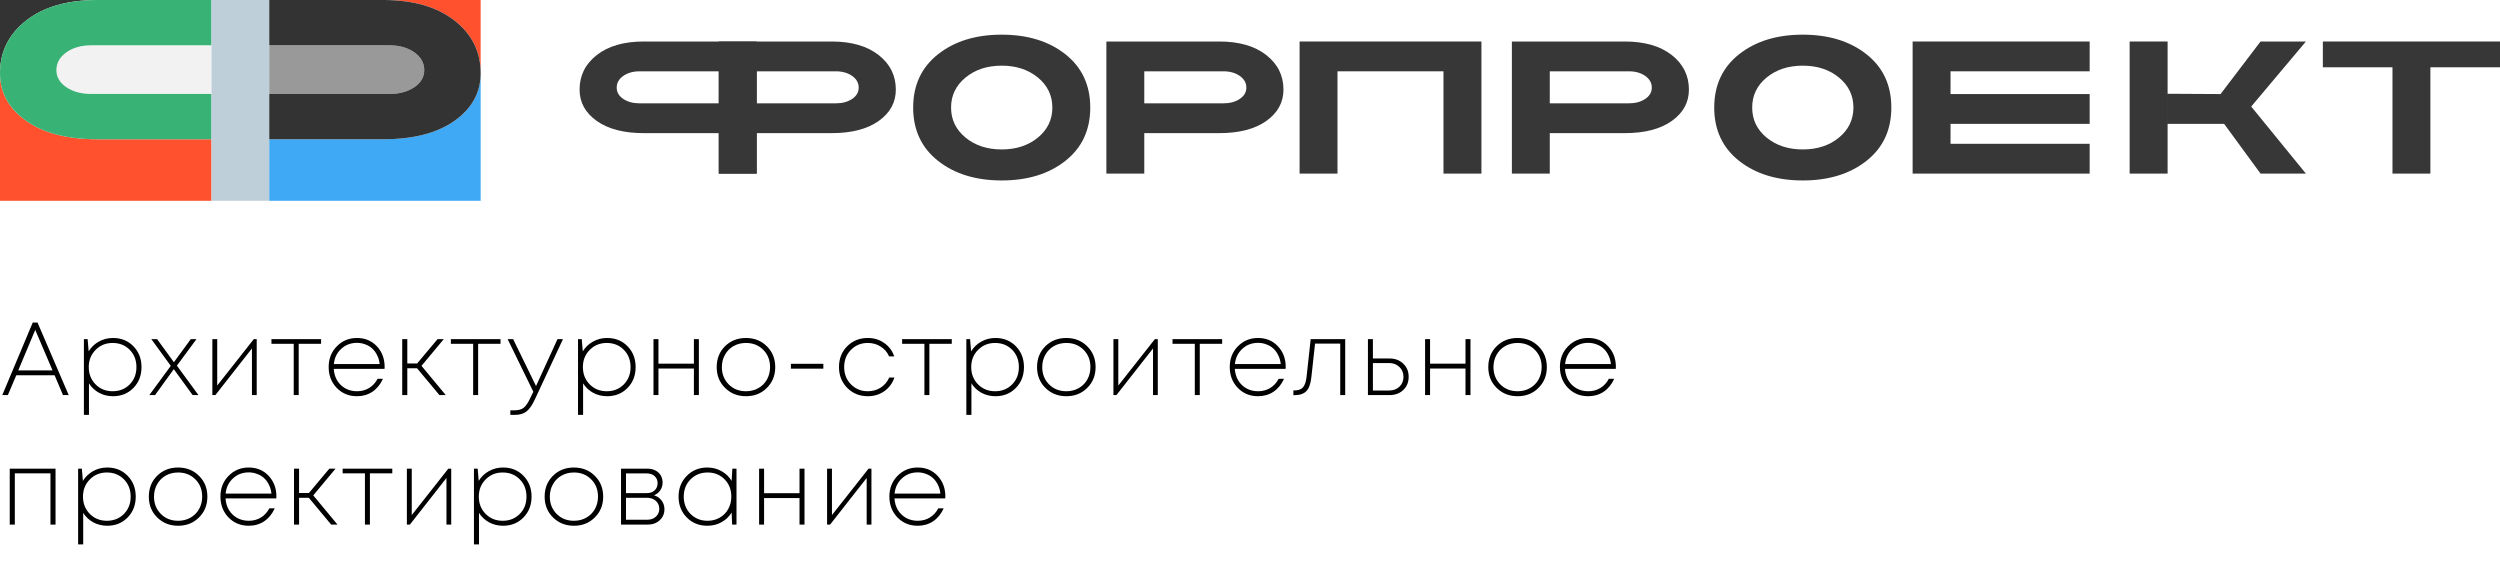
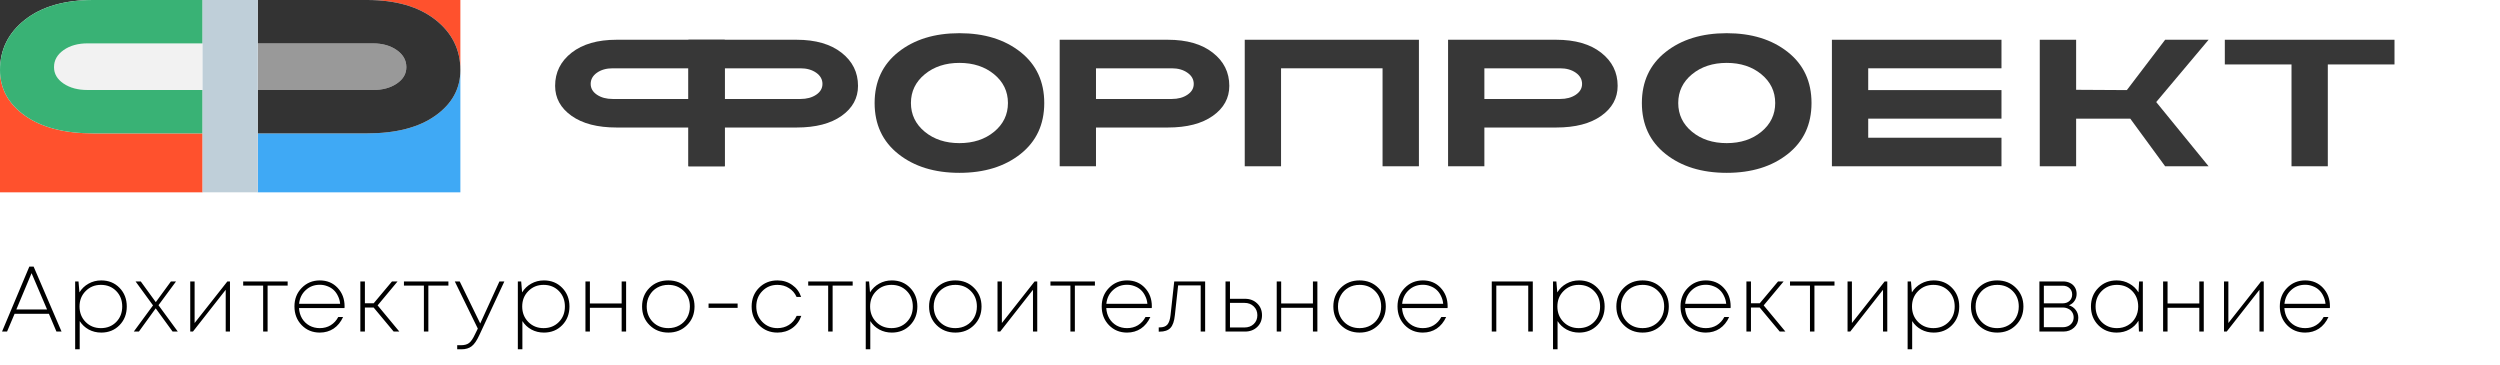
- <svg xmlns="http://www.w3.org/2000/svg" width="386" height="87" viewBox="0 0 386 87" fill="none">
-   <path d="M15.052 21.501C10.382 21.501 6.706 20.549 4.024 18.643C1.342 16.737 0 14.288 0 11.295V31H32.658V21.501H15.052Z" fill="#FF512D" />
-   <path d="M10.247 8.081C9.223 8.806 8.709 9.719 8.709 10.822C8.709 11.893 9.223 12.776 10.247 13.467C11.273 14.161 12.56 14.507 14.105 14.507H32.658V6.994H14.105C12.56 6.994 11.273 7.356 10.247 8.081Z" fill="#F2F2F2" />
-   <path d="M60.11 14.507C61.656 14.507 62.942 14.161 63.968 13.467C64.992 12.776 65.505 11.893 65.505 10.822C65.505 9.719 64.992 8.806 63.968 8.081C62.942 7.356 61.656 6.994 60.11 6.994H41.557V14.507H60.11Z" fill="#999999" />
-   <path d="M70.191 18.643C67.509 20.549 63.833 21.501 59.163 21.501H41.557V31H74.215V11.295C74.215 14.288 72.873 16.737 70.191 18.643Z" fill="#3FA9F5" />
-   <path d="M4.047 3.166C6.745 1.056 10.413 0 15.052 0H0V11.295C0 7.986 1.349 5.277 4.047 3.166Z" fill="#333333" />
-   <path d="M59.163 0C63.802 0 67.469 1.056 70.168 3.166C72.865 5.277 74.214 7.986 74.214 11.295V0H59.163Z" fill="#FF512D" />
-   <path d="M70.168 3.166C67.47 1.056 63.802 0 59.163 0H41.557V6.994H60.11C61.655 6.994 62.941 7.356 63.968 8.081C64.992 8.806 65.505 9.719 65.505 10.822C65.505 11.893 64.992 12.776 63.968 13.468C62.941 14.161 61.655 14.508 60.11 14.508H41.557V21.502H59.163C63.833 21.502 67.509 20.549 70.191 18.643C72.873 16.737 74.215 14.288 74.215 11.295C74.215 7.986 72.865 5.277 70.168 3.166Z" fill="#333333" />
-   <path d="M4.024 18.643C6.706 20.549 10.382 21.501 15.052 21.501H32.658V14.508H14.105C12.559 14.508 11.273 14.161 10.247 13.468C9.223 12.776 8.709 11.893 8.709 10.822C8.709 9.72 9.223 8.806 10.247 8.081C11.273 7.357 12.559 6.994 14.105 6.994H32.658V0H15.052C10.413 0 6.745 1.056 4.047 3.166C1.35 5.277 0 7.986 0 11.295C0 14.288 1.342 16.737 4.024 18.643Z" fill="#39B275" />
-   <path d="M41.556 14.508V6.994V0H32.658V6.994V14.508V21.502V31H41.556V21.502V14.508Z" fill="#BFCFD9" />
-   <path d="M160.255 21.24C161.736 20.017 162.484 18.471 162.484 16.607C162.484 14.741 161.736 13.197 160.255 11.974C158.766 10.751 156.907 10.139 154.661 10.139C152.421 10.139 150.563 10.751 149.075 11.974C147.594 13.197 146.845 14.741 146.845 16.607C146.845 18.471 147.594 20.017 149.075 21.24C150.563 22.463 152.421 23.073 154.661 23.073C156.907 23.073 158.766 22.463 160.255 21.24ZM164.505 8.383C167.055 10.403 168.336 13.146 168.336 16.607C168.336 20.069 167.055 22.809 164.505 24.829C161.95 26.851 158.671 27.862 154.661 27.862C150.657 27.862 147.378 26.851 144.823 24.829C142.275 22.809 140.992 20.069 140.992 16.607C140.992 13.146 142.275 10.403 144.823 8.383C147.378 6.363 150.657 5.352 154.661 5.352C158.671 5.352 161.95 6.363 164.505 8.383Z" fill="#373737" />
-   <path d="M176.677 11.01V15.955H188.892C189.906 15.955 190.75 15.726 191.421 15.27C192.102 14.815 192.436 14.233 192.436 13.529C192.436 12.802 192.102 12.202 191.421 11.726C190.75 11.249 189.906 11.01 188.892 11.01H176.677ZM188.262 6.408C191.318 6.408 193.728 7.104 195.501 8.492C197.283 9.881 198.168 11.662 198.168 13.84C198.168 15.81 197.283 17.42 195.519 18.674C193.753 19.928 191.334 20.555 188.262 20.555H176.677V26.804H170.824V6.408H188.262Z" fill="#373737" />
-   <path d="M222.873 11.01H206.509V26.804H200.657V6.408H228.734V26.804H222.873V11.01Z" fill="#373737" />
-   <path d="M239.286 11.01V15.955H251.49C252.506 15.955 253.35 15.726 254.029 15.27C254.7 14.815 255.036 14.233 255.036 13.529C255.036 12.802 254.7 12.202 254.029 11.726C253.35 11.249 252.506 11.01 251.49 11.01H239.286ZM250.869 6.408C253.918 6.408 256.337 7.104 258.11 8.492C259.883 9.881 260.768 11.662 260.768 13.84C260.768 15.81 259.89 17.42 258.126 18.674C256.363 19.928 253.943 20.555 250.869 20.555H239.286V26.804H233.434V6.408H250.869Z" fill="#373737" />
-   <path d="M116.832 11.01V15.955H129.037C130.053 15.955 130.895 15.726 131.576 15.27C132.248 14.815 132.583 14.233 132.583 13.529C132.583 12.802 132.248 12.202 131.576 11.726C130.895 11.249 130.053 11.01 129.037 11.01H116.832ZM128.417 6.408C131.463 6.408 133.874 7.104 135.656 8.492C137.429 9.881 138.316 11.662 138.316 13.84C138.316 15.81 137.438 17.42 135.674 18.674C133.91 19.928 131.491 20.555 128.417 20.555H116.832V26.804H110.979V6.408H128.417Z" fill="#373737" />
-   <path d="M98.766 11.01C97.75 11.01 96.906 11.249 96.227 11.726C95.556 12.202 95.22 12.802 95.22 13.529C95.22 14.233 95.556 14.815 96.227 15.27C96.906 15.726 97.75 15.955 98.766 15.955H110.979V11.01H98.766ZM116.832 6.408V26.804H110.979V20.555H99.394C96.322 20.555 93.903 19.928 92.139 18.674C90.373 17.42 89.487 15.81 89.487 13.84C89.487 11.662 90.373 9.881 92.148 8.492C93.928 7.104 96.338 6.408 99.394 6.408H116.832Z" fill="#373737" />
-   <path d="M283.939 21.24C285.42 20.017 286.169 18.471 286.169 16.607C286.169 14.741 285.42 13.197 283.939 11.974C282.458 10.751 280.591 10.139 278.353 10.139C276.107 10.139 274.248 10.751 272.758 11.974C271.278 13.197 270.537 14.741 270.537 16.607C270.537 18.471 271.278 20.017 272.758 21.24C274.248 22.463 276.107 23.073 278.353 23.073C280.591 23.073 282.458 22.463 283.939 21.24ZM288.191 8.383C290.748 10.403 292.022 13.146 292.022 16.607C292.022 20.069 290.748 22.809 288.191 24.829C285.636 26.851 282.355 27.862 278.353 27.862C274.341 27.862 271.062 26.851 268.507 24.829C265.959 22.809 264.676 20.069 264.676 16.607C264.676 13.146 265.959 10.403 268.507 8.383C271.062 6.363 274.341 5.352 278.353 5.352C282.355 5.352 285.636 6.363 288.191 8.383Z" fill="#373737" />
-   <path d="M322.645 14.523V19.125H301.162V22.202H322.645V26.804H295.31V6.408H322.645V11.01H301.162V14.523H322.645Z" fill="#373737" />
-   <path d="M328.816 6.408H334.678V26.804H328.816V6.408Z" fill="#373737" />
-   <path d="M386 6.408V10.389H375.251V26.804H369.399V10.389H358.648V6.408H386Z" fill="#373737" />
-   <path d="M356.032 6.408H349.027L342.855 14.523L334.591 14.476V19.125H343.405L349.027 26.804H356.032L347.588 16.451L356.032 6.408Z" fill="#373737" />
-   <path d="M9.728 61L8.432 57.944H2.512L1.216 61H0.352L5.056 49.8H5.792L10.608 61H9.728ZM5.44 50.936L2.816 57.192H8.112L5.44 50.936ZM17.449 52.184C18.718 52.184 19.769 52.611 20.601 53.464C21.433 54.317 21.849 55.389 21.849 56.68C21.849 57.971 21.433 59.043 20.601 59.896C19.769 60.749 18.718 61.176 17.449 61.176C16.659 61.176 15.939 61 15.289 60.648C14.649 60.296 14.131 59.811 13.737 59.192V64.056H12.953V52.36H13.529L13.689 54.248C14.083 53.608 14.606 53.107 15.257 52.744C15.918 52.371 16.649 52.184 17.449 52.184ZM17.385 60.408C18.451 60.408 19.331 60.056 20.025 59.352C20.718 58.648 21.065 57.757 21.065 56.68C21.065 55.603 20.718 54.712 20.025 54.008C19.331 53.304 18.451 52.952 17.385 52.952C16.339 52.952 15.465 53.309 14.761 54.024C14.057 54.728 13.705 55.613 13.705 56.68C13.705 57.747 14.057 58.637 14.761 59.352C15.465 60.056 16.339 60.408 17.385 60.408ZM30.642 61H29.746L26.834 57L23.938 61H23.058L26.37 56.488L23.362 52.36H24.258L26.85 55.928L29.458 52.36H30.338L27.314 56.456L30.642 61ZM39.188 52.36H39.636V61H38.9V53.8L33.252 61H32.788V52.36H33.54V59.528L39.188 52.36ZM49.575 52.36V53.08H46.119V61H45.351V53.08H41.911V52.36H49.575ZM59.386 56.648C59.386 56.723 59.381 56.824 59.37 56.952H51.53C51.573 57.624 51.749 58.221 52.058 58.744C52.378 59.267 52.805 59.677 53.338 59.976C53.871 60.264 54.464 60.408 55.114 60.408C55.818 60.408 56.442 60.243 56.986 59.912C57.541 59.571 57.978 59.096 58.298 58.488H59.13C58.736 59.352 58.191 60.019 57.498 60.488C56.805 60.947 56.01 61.176 55.114 61.176C53.866 61.176 52.826 60.749 51.994 59.896C51.162 59.032 50.746 57.955 50.746 56.664C50.746 55.395 51.162 54.333 51.994 53.48C52.837 52.616 53.877 52.184 55.114 52.184C56.362 52.184 57.386 52.611 58.186 53.464C58.986 54.317 59.386 55.379 59.386 56.648ZM55.114 52.936C54.154 52.936 53.343 53.245 52.682 53.864C52.021 54.472 51.642 55.256 51.546 56.216H58.618C58.575 55.736 58.453 55.293 58.25 54.888C58.058 54.472 57.807 54.12 57.498 53.832C57.189 53.544 56.826 53.325 56.41 53.176C56.005 53.016 55.573 52.936 55.114 52.936ZM67.847 61L64.391 56.856H62.887V61H62.103V52.36H62.887V56.12H64.407L67.559 52.36H68.519L65.079 56.488L68.823 61H67.847ZM77.28 52.36V53.08H73.824V61H73.056V53.08H69.616V52.36H77.28ZM86.076 52.36H86.924L82.603 61.624C82.177 62.552 81.74 63.187 81.291 63.528C80.844 63.88 80.251 64.056 79.516 64.056H78.796V63.352H79.451C80.049 63.352 80.513 63.224 80.844 62.968C81.185 62.712 81.531 62.2 81.883 61.432L82.347 60.488L78.379 52.36H79.228L82.763 59.608L86.076 52.36ZM93.742 52.184C95.011 52.184 96.062 52.611 96.894 53.464C97.726 54.317 98.142 55.389 98.142 56.68C98.142 57.971 97.726 59.043 96.894 59.896C96.062 60.749 95.011 61.176 93.742 61.176C92.953 61.176 92.233 61 91.582 60.648C90.942 60.296 90.424 59.811 90.03 59.192V64.056H89.246V52.36H89.822L89.982 54.248C90.376 53.608 90.899 53.107 91.55 52.744C92.211 52.371 92.942 52.184 93.742 52.184ZM93.678 60.408C94.745 60.408 95.624 60.056 96.318 59.352C97.011 58.648 97.358 57.757 97.358 56.68C97.358 55.603 97.011 54.712 96.318 54.008C95.624 53.304 94.745 52.952 93.678 52.952C92.632 52.952 91.758 53.309 91.054 54.024C90.35 54.728 89.998 55.613 89.998 56.68C89.998 57.747 90.35 58.637 91.054 59.352C91.758 60.056 92.632 60.408 93.678 60.408ZM107.138 52.36H107.906V61H107.138V56.904H101.666V61H100.898V52.36H101.666V56.152H107.138V52.36ZM115.185 61.176C113.895 61.176 112.817 60.749 111.953 59.896C111.089 59.043 110.657 57.971 110.657 56.68C110.657 55.389 111.084 54.317 111.937 53.464C112.801 52.611 113.879 52.184 115.169 52.184C116.471 52.184 117.548 52.611 118.401 53.464C119.265 54.317 119.697 55.389 119.697 56.68C119.697 57.971 119.265 59.043 118.401 59.896C117.548 60.749 116.476 61.176 115.185 61.176ZM115.185 60.408C115.889 60.408 116.524 60.248 117.089 59.928C117.655 59.608 118.097 59.165 118.417 58.6C118.737 58.024 118.897 57.384 118.897 56.68C118.897 55.603 118.545 54.712 117.841 54.008C117.137 53.304 116.252 52.952 115.185 52.952C114.471 52.952 113.831 53.112 113.265 53.432C112.7 53.752 112.257 54.2 111.937 54.776C111.617 55.341 111.457 55.976 111.457 56.68C111.457 57.747 111.809 58.637 112.513 59.352C113.217 60.056 114.108 60.408 115.185 60.408ZM122.116 56.92V56.168H127.124V56.92H122.116ZM133.987 61.176C132.729 61.176 131.673 60.749 130.819 59.896C129.966 59.032 129.539 57.96 129.539 56.68C129.539 55.389 129.961 54.317 130.803 53.464C131.657 52.611 132.718 52.184 133.987 52.184C134.958 52.184 135.806 52.445 136.531 52.968C137.267 53.48 137.779 54.168 138.067 55.032H137.283C136.995 54.381 136.558 53.875 135.971 53.512C135.395 53.139 134.734 52.952 133.987 52.952C132.942 52.952 132.073 53.309 131.379 54.024C130.686 54.728 130.339 55.613 130.339 56.68C130.339 57.736 130.686 58.621 131.379 59.336C132.083 60.051 132.953 60.408 133.987 60.408C134.723 60.408 135.379 60.227 135.955 59.864C136.542 59.491 136.99 58.968 137.299 58.296H138.099C137.79 59.181 137.267 59.885 136.531 60.408C135.795 60.92 134.947 61.176 133.987 61.176ZM146.953 52.36V53.08H143.497V61H142.729V53.08H139.289V52.36H146.953ZM153.7 52.184C154.969 52.184 156.02 52.611 156.852 53.464C157.684 54.317 158.1 55.389 158.1 56.68C158.1 57.971 157.684 59.043 156.852 59.896C156.02 60.749 154.969 61.176 153.7 61.176C152.911 61.176 152.191 61 151.54 60.648C150.9 60.296 150.383 59.811 149.988 59.192V64.056H149.204V52.36H149.78L149.94 54.248C150.335 53.608 150.857 53.107 151.508 52.744C152.169 52.371 152.9 52.184 153.7 52.184ZM153.636 60.408C154.703 60.408 155.583 60.056 156.276 59.352C156.969 58.648 157.316 57.757 157.316 56.68C157.316 55.603 156.969 54.712 156.276 54.008C155.583 53.304 154.703 52.952 153.636 52.952C152.591 52.952 151.716 53.309 151.012 54.024C150.308 54.728 149.956 55.613 149.956 56.68C149.956 57.747 150.308 58.637 151.012 59.352C151.716 60.056 152.591 60.408 153.636 60.408ZM164.648 61.176C163.357 61.176 162.28 60.749 161.416 59.896C160.552 59.043 160.12 57.971 160.12 56.68C160.12 55.389 160.547 54.317 161.4 53.464C162.264 52.611 163.341 52.184 164.632 52.184C165.933 52.184 167.011 52.611 167.864 53.464C168.728 54.317 169.16 55.389 169.16 56.68C169.16 57.971 168.728 59.043 167.864 59.896C167.011 60.749 165.939 61.176 164.648 61.176ZM164.648 60.408C165.352 60.408 165.987 60.248 166.552 59.928C167.117 59.608 167.56 59.165 167.88 58.6C168.2 58.024 168.36 57.384 168.36 56.68C168.36 55.603 168.008 54.712 167.304 54.008C166.6 53.304 165.715 52.952 164.648 52.952C163.933 52.952 163.293 53.112 162.728 53.432C162.163 53.752 161.72 54.2 161.4 54.776C161.08 55.341 160.92 55.976 160.92 56.68C160.92 57.747 161.272 58.637 161.976 59.352C162.68 60.056 163.571 60.408 164.648 60.408ZM178.314 52.36H178.762V61H178.026V53.8L172.378 61H171.914V52.36H172.666V59.528L178.314 52.36ZM188.701 52.36V53.08H185.245V61H184.477V53.08H181.037V52.36H188.701ZM198.512 56.648C198.512 56.723 198.507 56.824 198.496 56.952H190.656C190.699 57.624 190.875 58.221 191.184 58.744C191.504 59.267 191.931 59.677 192.464 59.976C192.998 60.264 193.59 60.408 194.24 60.408C194.944 60.408 195.568 60.243 196.112 59.912C196.667 59.571 197.104 59.096 197.424 58.488H198.256C197.862 59.352 197.318 60.019 196.624 60.488C195.931 60.947 195.136 61.176 194.24 61.176C192.992 61.176 191.952 60.749 191.12 59.896C190.288 59.032 189.872 57.955 189.872 56.664C189.872 55.395 190.288 54.333 191.12 53.48C191.963 52.616 193.003 52.184 194.24 52.184C195.488 52.184 196.512 52.611 197.312 53.464C198.112 54.317 198.512 55.379 198.512 56.648ZM194.24 52.936C193.28 52.936 192.47 53.245 191.808 53.864C191.147 54.472 190.768 55.256 190.672 56.216H197.744C197.702 55.736 197.579 55.293 197.376 54.888C197.184 54.472 196.934 54.12 196.624 53.832C196.315 53.544 195.952 53.325 195.536 53.176C195.131 53.016 194.699 52.936 194.24 52.936ZM202.371 52.36H207.699V61H206.931V53.048H203.043L202.483 58.168C202.376 59.213 202.12 59.949 201.715 60.376C201.309 60.803 200.685 61.016 199.843 61.016H199.699V60.28H199.875C200.461 60.28 200.893 60.125 201.171 59.816C201.459 59.496 201.645 58.957 201.731 58.2L202.371 52.36ZM214.569 55.352C215.412 55.352 216.11 55.619 216.665 56.152C217.22 56.675 217.497 57.352 217.497 58.184C217.497 59.016 217.22 59.693 216.665 60.216C216.11 60.739 215.412 61 214.569 61H211.209V52.36H211.977V55.352H214.569ZM214.473 60.296C215.124 60.296 215.657 60.099 216.073 59.704C216.489 59.309 216.697 58.803 216.697 58.184C216.697 57.565 216.489 57.059 216.073 56.664C215.657 56.259 215.124 56.056 214.473 56.056H211.977V60.296H214.473ZM226.273 52.36H227.041V61H226.273V56.904H220.801V61H220.033V52.36H220.801V56.152H226.273V52.36ZM234.32 61.176C233.03 61.176 231.952 60.749 231.088 59.896C230.224 59.043 229.792 57.971 229.792 56.68C229.792 55.389 230.219 54.317 231.072 53.464C231.936 52.611 233.014 52.184 234.304 52.184C235.606 52.184 236.683 52.611 237.536 53.464C238.4 54.317 238.832 55.389 238.832 56.68C238.832 57.971 238.4 59.043 237.536 59.896C236.683 60.749 235.611 61.176 234.32 61.176ZM234.32 60.408C235.024 60.408 235.659 60.248 236.224 59.928C236.79 59.608 237.232 59.165 237.552 58.6C237.872 58.024 238.032 57.384 238.032 56.68C238.032 55.603 237.68 54.712 236.976 54.008C236.272 53.304 235.387 52.952 234.32 52.952C233.606 52.952 232.966 53.112 232.4 53.432C231.835 53.752 231.392 54.2 231.072 54.776C230.752 55.341 230.592 55.976 230.592 56.68C230.592 57.747 230.944 58.637 231.648 59.352C232.352 60.056 233.243 60.408 234.32 60.408ZM249.491 56.648C249.491 56.723 249.485 56.824 249.475 56.952H241.635C241.677 57.624 241.853 58.221 242.163 58.744C242.483 59.267 242.909 59.677 243.443 59.976C243.976 60.264 244.568 60.408 245.219 60.408C245.923 60.408 246.547 60.243 247.091 59.912C247.645 59.571 248.083 59.096 248.403 58.488H249.235C248.84 59.352 248.296 60.019 247.603 60.488C246.909 60.947 246.115 61.176 245.219 61.176C243.971 61.176 242.931 60.749 242.099 59.896C241.267 59.032 240.851 57.955 240.851 56.664C240.851 55.395 241.267 54.333 242.099 53.48C242.941 52.616 243.981 52.184 245.219 52.184C246.467 52.184 247.491 52.611 248.291 53.464C249.091 54.317 249.491 55.379 249.491 56.648ZM245.219 52.936C244.259 52.936 243.448 53.245 242.787 53.864C242.125 54.472 241.747 55.256 241.651 56.216H248.723C248.68 55.736 248.557 55.293 248.355 54.888C248.163 54.472 247.912 54.12 247.603 53.832C247.293 53.544 246.931 53.325 246.515 53.176C246.109 53.016 245.677 52.936 245.219 52.936ZM1.504 72.36H8.576V81H7.792V73.08H2.288V81H1.504V72.36ZM16.558 72.184C17.828 72.184 18.878 72.611 19.71 73.464C20.542 74.317 20.958 75.389 20.958 76.68C20.958 77.971 20.542 79.043 19.71 79.896C18.878 80.749 17.828 81.176 16.558 81.176C15.769 81.176 15.049 81 14.398 80.648C13.758 80.296 13.241 79.811 12.846 79.192V84.056H12.062V72.36H12.638L12.798 74.248C13.193 73.608 13.716 73.107 14.366 72.744C15.027 72.371 15.758 72.184 16.558 72.184ZM16.494 80.408C17.561 80.408 18.441 80.056 19.134 79.352C19.828 78.648 20.174 77.757 20.174 76.68C20.174 75.603 19.828 74.712 19.134 74.008C18.441 73.304 17.561 72.952 16.494 72.952C15.449 72.952 14.574 73.309 13.87 74.024C13.166 74.728 12.814 75.613 12.814 76.68C12.814 77.747 13.166 78.637 13.87 79.352C14.574 80.056 15.449 80.408 16.494 80.408ZM27.506 81.176C26.215 81.176 25.138 80.749 24.274 79.896C23.41 79.043 22.978 77.971 22.978 76.68C22.978 75.389 23.405 74.317 24.258 73.464C25.122 72.611 26.199 72.184 27.49 72.184C28.791 72.184 29.869 72.611 30.722 73.464C31.586 74.317 32.018 75.389 32.018 76.68C32.018 77.971 31.586 79.043 30.722 79.896C29.869 80.749 28.797 81.176 27.506 81.176ZM27.506 80.408C28.21 80.408 28.845 80.248 29.41 79.928C29.975 79.608 30.418 79.165 30.738 78.6C31.058 78.024 31.218 77.384 31.218 76.68C31.218 75.603 30.866 74.712 30.162 74.008C29.458 73.304 28.573 72.952 27.506 72.952C26.791 72.952 26.151 73.112 25.586 73.432C25.021 73.752 24.578 74.2 24.258 74.776C23.938 75.341 23.778 75.976 23.778 76.68C23.778 77.747 24.13 78.637 24.834 79.352C25.538 80.056 26.429 80.408 27.506 80.408ZM42.676 76.648C42.676 76.723 42.671 76.824 42.66 76.952H34.82C34.863 77.624 35.039 78.221 35.348 78.744C35.668 79.267 36.095 79.677 36.628 79.976C37.161 80.264 37.754 80.408 38.404 80.408C39.108 80.408 39.732 80.243 40.276 79.912C40.831 79.571 41.268 79.096 41.588 78.488H42.42C42.026 79.352 41.481 80.019 40.788 80.488C40.095 80.947 39.3 81.176 38.404 81.176C37.156 81.176 36.116 80.749 35.284 79.896C34.452 79.032 34.036 77.955 34.036 76.664C34.036 75.395 34.452 74.333 35.284 73.48C36.127 72.616 37.167 72.184 38.404 72.184C39.652 72.184 40.676 72.611 41.476 73.464C42.276 74.317 42.676 75.379 42.676 76.648ZM38.404 72.936C37.444 72.936 36.633 73.245 35.972 73.864C35.311 74.472 34.932 75.256 34.836 76.216H41.908C41.865 75.736 41.743 75.293 41.54 74.888C41.348 74.472 41.097 74.12 40.788 73.832C40.479 73.544 40.116 73.325 39.7 73.176C39.295 73.016 38.863 72.936 38.404 72.936ZM51.137 81L47.681 76.856H46.177V81H45.393V72.36H46.177V76.12H47.697L50.849 72.36H51.809L48.369 76.488L52.113 81H51.137ZM60.57 72.36V73.08H57.114V81H56.346V73.08H52.906V72.36H60.57ZM69.222 72.36H69.669V81H68.933V73.8L63.285 81H62.822V72.36H63.574V79.528L69.222 72.36ZM77.672 72.184C78.942 72.184 79.993 72.611 80.825 73.464C81.656 74.317 82.073 75.389 82.073 76.68C82.073 77.971 81.656 79.043 80.825 79.896C79.993 80.749 78.942 81.176 77.672 81.176C76.883 81.176 76.163 81 75.513 80.648C74.873 80.296 74.355 79.811 73.96 79.192V84.056H73.177V72.36H73.752L73.912 74.248C74.307 73.608 74.83 73.107 75.481 72.744C76.142 72.371 76.873 72.184 77.672 72.184ZM77.609 80.408C78.675 80.408 79.555 80.056 80.249 79.352C80.942 78.648 81.288 77.757 81.288 76.68C81.288 75.603 80.942 74.712 80.249 74.008C79.555 73.304 78.675 72.952 77.609 72.952C76.563 72.952 75.689 73.309 74.984 74.024C74.281 74.728 73.928 75.613 73.928 76.68C73.928 77.747 74.281 78.637 74.984 79.352C75.689 80.056 76.563 80.408 77.609 80.408ZM88.62 81.176C87.33 81.176 86.252 80.749 85.388 79.896C84.524 79.043 84.092 77.971 84.092 76.68C84.092 75.389 84.519 74.317 85.372 73.464C86.236 72.611 87.314 72.184 88.604 72.184C89.906 72.184 90.983 72.611 91.836 73.464C92.7 74.317 93.132 75.389 93.132 76.68C93.132 77.971 92.7 79.043 91.836 79.896C90.983 80.749 89.911 81.176 88.62 81.176ZM88.62 80.408C89.324 80.408 89.959 80.248 90.524 79.928C91.09 79.608 91.532 79.165 91.852 78.6C92.172 78.024 92.332 77.384 92.332 76.68C92.332 75.603 91.98 74.712 91.276 74.008C90.572 73.304 89.687 72.952 88.62 72.952C87.906 72.952 87.266 73.112 86.7 73.432C86.135 73.752 85.692 74.2 85.372 74.776C85.052 75.341 84.892 75.976 84.892 76.68C84.892 77.747 85.244 78.637 85.948 79.352C86.652 80.056 87.543 80.408 88.62 80.408ZM100.975 76.472C101.465 76.621 101.855 76.888 102.142 77.272C102.441 77.656 102.59 78.109 102.59 78.632C102.59 79.315 102.345 79.88 101.854 80.328C101.364 80.776 100.745 81 99.999 81H95.886V72.36H99.966C100.425 72.36 100.83 72.451 101.182 72.632C101.545 72.813 101.823 73.069 102.015 73.4C102.207 73.72 102.303 74.088 102.303 74.504C102.303 74.963 102.18 75.368 101.935 75.72C101.7 76.072 101.38 76.323 100.975 76.472ZM101.535 74.616C101.535 74.157 101.38 73.789 101.07 73.512C100.772 73.235 100.372 73.096 99.871 73.096H96.654V76.136H99.871C100.372 76.136 100.772 75.997 101.07 75.72C101.38 75.432 101.535 75.064 101.535 74.616ZM99.918 80.248C100.27 80.248 100.59 80.179 100.878 80.04C101.167 79.891 101.391 79.688 101.55 79.432C101.711 79.176 101.791 78.888 101.791 78.568C101.791 78.237 101.711 77.944 101.55 77.688C101.391 77.421 101.167 77.219 100.878 77.08C100.59 76.931 100.265 76.856 99.903 76.856H96.654V80.248H99.918ZM113.075 72.36H113.715V81H113.043L112.963 79.128C112.579 79.768 112.056 80.269 111.395 80.632C110.744 80.995 110.014 81.176 109.203 81.176C107.934 81.176 106.878 80.749 106.035 79.896C105.192 79.032 104.771 77.96 104.771 76.68C104.771 75.4 105.192 74.333 106.035 73.48C106.878 72.616 107.934 72.184 109.203 72.184C110.014 72.184 110.744 72.371 111.395 72.744C112.056 73.107 112.579 73.608 112.963 74.248L113.075 72.36ZM109.251 80.408C109.944 80.408 110.568 80.248 111.123 79.928C111.688 79.608 112.126 79.165 112.435 78.6C112.755 78.024 112.915 77.384 112.915 76.68C112.915 75.603 112.568 74.712 111.875 74.008C111.182 73.304 110.307 72.952 109.251 72.952C108.195 72.952 107.315 73.309 106.611 74.024C105.918 74.728 105.571 75.613 105.571 76.68C105.571 77.747 105.918 78.637 106.611 79.352C107.315 80.056 108.195 80.408 109.251 80.408ZM123.446 72.36H124.214V81H123.446V76.904H117.974V81H117.206V72.36H117.974V76.152H123.446V72.36ZM134.102 72.36H134.55V81H133.814V73.8L128.166 81H127.702V72.36H128.454V79.528L134.102 72.36ZM145.961 76.648C145.961 76.723 145.955 76.824 145.945 76.952H138.105C138.147 77.624 138.323 78.221 138.633 78.744C138.953 79.267 139.379 79.677 139.913 79.976C140.446 80.264 141.038 80.408 141.689 80.408C142.393 80.408 143.017 80.243 143.561 79.912C144.115 79.571 144.553 79.096 144.873 78.488H145.705C145.31 79.352 144.766 80.019 144.073 80.488C143.379 80.947 142.585 81.176 141.689 81.176C140.441 81.176 139.401 80.749 138.569 79.896C137.737 79.032 137.321 77.955 137.321 76.664C137.321 75.395 137.737 74.333 138.569 73.48C139.411 72.616 140.451 72.184 141.689 72.184C142.937 72.184 143.961 72.611 144.761 73.464C145.561 74.317 145.961 75.379 145.961 76.648ZM141.689 72.936C140.729 72.936 139.918 73.245 139.257 73.864C138.595 74.472 138.217 75.256 138.121 76.216H145.193C145.15 75.736 145.027 75.293 144.825 74.888C144.633 74.472 144.382 74.12 144.073 73.832C143.763 73.544 143.401 73.325 142.985 73.176C142.579 73.016 142.147 72.936 141.689 72.936Z" fill="black" />
+ <svg xmlns="http://www.w3.org/2000/svg" width="377" height="55" viewBox="0 0 377 55" fill="none">
+   <path d="M14.08 20.114C9.712 20.114 6.273 19.223 3.764 17.44C1.255 15.657 0 13.366 0 10.566V29H30.551V20.114H14.08Z" fill="#FF512D" />
+   <path d="M9.586 7.56C8.628 8.238 8.147 9.092 8.147 10.124C8.147 11.126 8.628 11.952 9.586 12.599C10.546 13.247 11.749 13.572 13.195 13.572H30.551V6.543H13.195C11.749 6.543 10.546 6.882 9.586 7.56Z" fill="#F2F2F2" />
+   <path d="M56.231 13.572C57.677 13.572 58.88 13.247 59.839 12.599C60.798 11.952 61.278 11.126 61.278 10.124C61.278 9.093 60.798 8.238 59.839 7.56C58.88 6.882 57.677 6.543 56.231 6.543H38.875V13.572H56.231Z" fill="#999999" />
+   <path d="M65.661 17.44C63.152 19.223 59.714 20.114 55.345 20.114H38.875V29H69.425V10.566C69.425 13.366 68.17 15.657 65.661 17.44Z" fill="#3FA9F5" />
+   <path d="M3.786 2.962C6.31 0.987 9.741 0 14.08 0H0V10.566C0 7.471 1.262 4.937 3.786 2.962Z" fill="#333333" />
+   <path d="M55.345 0C59.684 0 63.115 0.988 65.639 2.962C68.163 4.937 69.425 7.471 69.425 10.566V0H55.345Z" fill="#FF512D" />
+   <path d="M65.639 2.962C63.115 0.988 59.685 0 55.345 0H38.875V6.543H56.23C57.676 6.543 58.879 6.882 59.839 7.56C60.798 8.238 61.278 9.093 61.278 10.124C61.278 11.126 60.798 11.952 59.839 12.599C58.879 13.248 57.676 13.572 56.23 13.572H38.875V20.114H55.345C59.713 20.114 63.152 19.224 65.661 17.44C68.17 15.657 69.425 13.366 69.425 10.566C69.425 7.471 68.163 4.937 65.639 2.962Z" fill="#333333" />
+   <path d="M3.764 17.44C6.273 19.223 9.712 20.114 14.08 20.114H30.551V13.571H13.195C11.749 13.571 10.546 13.247 9.586 12.598C8.627 11.951 8.147 11.126 8.147 10.123C8.147 9.092 8.627 8.238 9.586 7.559C10.546 6.882 11.749 6.543 13.195 6.543H30.551V0H14.08C9.741 0 6.31 0.987 3.786 2.962C1.263 4.937 0 7.471 0 10.566C0 13.366 1.255 15.657 3.764 17.44Z" fill="#39B275" />
+   <path d="M38.874 13.572V6.543V0H30.55V6.543V13.572V20.114V29H38.874V20.114V13.572Z" fill="#BFCFD9" />
+   <path d="M149.913 19.869C151.298 18.725 151.998 17.279 151.998 15.535C151.998 13.789 151.298 12.345 149.913 11.201C148.52 10.057 146.781 9.484 144.679 9.484C142.585 9.484 140.846 10.057 139.454 11.201C138.069 12.345 137.368 13.789 137.368 15.535C137.368 17.279 138.069 18.725 139.454 19.869C140.846 21.013 142.585 21.584 144.679 21.584C146.781 21.584 148.52 21.013 149.913 19.869ZM153.889 7.842C156.274 9.731 157.473 12.297 157.473 15.535C157.473 18.774 156.274 21.336 153.889 23.227C151.499 25.118 148.431 26.064 144.679 26.064C140.934 26.064 137.867 25.118 135.477 23.227C133.093 21.336 131.893 18.774 131.893 15.535C131.893 12.297 133.093 9.731 135.477 7.842C137.867 5.952 140.934 5.006 144.679 5.006C148.431 5.006 151.499 5.952 153.889 7.842Z" fill="#373737" />
+   <path d="M165.275 10.3V14.925H176.701C177.65 14.925 178.439 14.712 179.068 14.284C179.704 13.859 180.017 13.315 180.017 12.656C180.017 11.976 179.704 11.415 179.068 10.969C178.439 10.524 177.65 10.3 176.701 10.3H165.275ZM176.112 5.995C178.971 5.995 181.225 6.645 182.884 7.944C184.551 9.244 185.379 10.91 185.379 12.947C185.379 14.79 184.551 16.296 182.901 17.469C181.249 18.642 178.986 19.229 176.112 19.229H165.275V25.074H159.8V5.995H176.112Z" fill="#373737" />
+   <path d="M208.489 10.3H193.182V25.074H187.707V5.995H213.972V25.074H208.489V10.3Z" fill="#373737" />
+   <path d="M223.843 10.3V14.925H235.26C236.21 14.925 237 14.712 237.635 14.284C238.263 13.859 238.577 13.315 238.577 12.656C238.577 11.976 238.263 11.415 237.635 10.969C237 10.524 236.21 10.3 235.26 10.3H223.843ZM234.679 5.995C237.531 5.995 239.794 6.645 241.453 7.944C243.112 9.244 243.94 10.91 243.94 12.947C243.94 14.79 243.118 16.296 241.468 17.469C239.818 18.642 237.555 19.229 234.679 19.229H223.843V25.074H218.369V5.995H234.679Z" fill="#373737" />
+   <path d="M109.292 10.3V14.925H120.71C121.66 14.925 122.448 14.712 123.085 14.284C123.713 13.859 124.027 13.315 124.027 12.656C124.027 11.976 123.713 11.415 123.085 10.969C122.448 10.524 121.66 10.3 120.71 10.3H109.292ZM120.129 5.995C122.979 5.995 125.234 6.645 126.901 7.944C128.559 9.244 129.389 10.91 129.389 12.947C129.389 14.79 128.568 16.296 126.918 17.469C125.268 18.642 123.005 19.229 120.129 19.229H109.292V25.074H103.817V5.995H120.129Z" fill="#373737" />
+   <path d="M92.392 10.3C91.441 10.3 90.652 10.524 90.017 10.969C89.389 11.415 89.075 11.976 89.075 12.656C89.075 13.315 89.389 13.859 90.017 14.284C90.652 14.712 91.441 14.925 92.392 14.925H103.817V10.3H92.392ZM109.292 5.995V25.074H103.817V19.229H92.979C90.105 19.229 87.842 18.642 86.192 17.469C84.54 16.296 83.712 14.79 83.712 12.947C83.712 10.91 84.54 9.244 86.201 7.944C87.866 6.645 90.12 5.995 92.979 5.995H109.292Z" fill="#373737" />
+   <path d="M265.615 19.869C267 18.725 267.701 17.279 267.701 15.535C267.701 13.789 267 12.345 265.615 11.201C264.23 10.057 262.483 9.484 260.389 9.484C258.288 9.484 256.55 10.057 255.156 11.201C253.771 12.345 253.078 13.789 253.078 15.535C253.078 17.279 253.771 18.725 255.156 19.869C256.55 21.013 258.288 21.584 260.389 21.584C262.483 21.584 264.23 21.013 265.615 19.869ZM269.592 7.842C271.984 9.731 273.176 12.297 273.176 15.535C273.176 18.774 271.984 21.336 269.592 23.227C267.202 25.118 264.133 26.064 260.389 26.064C256.636 26.064 253.569 25.118 251.178 23.227C248.795 21.336 247.595 18.774 247.595 15.535C247.595 12.297 248.795 9.731 251.178 7.842C253.569 5.952 256.636 5.006 260.389 5.006C264.133 5.006 267.202 5.952 269.592 7.842Z" fill="#373737" />
+   <path d="M301.823 13.586V17.891H281.727V20.769H301.823V25.074H276.252V5.995H301.823V10.3H281.727V13.586H301.823Z" fill="#373737" />
+   <path d="M307.596 5.995H313.08V25.074H307.596V5.995Z" fill="#373737" />
+   <path d="M361.09 5.995V9.718H351.034V25.074H345.56V9.718H335.503V5.995H361.09Z" fill="#373737" />
+   <path d="M333.056 5.995H326.503L320.729 13.586L312.998 13.542V17.891H321.244L326.503 25.074H333.056L325.157 15.389L333.056 5.995Z" fill="#373737" />
+   <path d="M8.512 50L7.378 47.326H2.198L1.064 50H0.308L4.424 40.2H5.068L9.282 50H8.512ZM4.76 41.194L2.464 46.668H7.098L4.76 41.194ZM15.268 42.286C16.378 42.286 17.298 42.659 18.026 43.406C18.754 44.153 19.118 45.091 19.118 46.22C19.118 47.349 18.754 48.287 18.026 49.034C17.298 49.781 16.378 50.154 15.268 50.154C14.577 50.154 13.947 50 13.378 49.692C12.818 49.384 12.365 48.959 12.02 48.418V52.674H11.334V42.44H11.838L11.978 44.092C12.323 43.532 12.78 43.093 13.35 42.776C13.928 42.449 14.568 42.286 15.268 42.286ZM15.212 49.482C16.145 49.482 16.915 49.174 17.522 48.558C18.128 47.942 18.432 47.163 18.432 46.22C18.432 45.277 18.128 44.498 17.522 43.882C16.915 43.266 16.145 42.958 15.212 42.958C14.297 42.958 13.532 43.271 12.916 43.896C12.3 44.512 11.992 45.287 11.992 46.22C11.992 47.153 12.3 47.933 12.916 48.558C13.532 49.174 14.297 49.482 15.212 49.482ZM26.812 50H26.028L23.48 46.5L20.946 50H20.176L23.074 46.052L20.442 42.44H21.226L23.494 45.562L25.776 42.44H26.546L23.9 46.024L26.812 50ZM34.289 42.44H34.681V50H34.037V43.7L29.095 50H28.689V42.44H29.347V48.712L34.289 42.44ZM43.378 42.44V43.07H40.354V50H39.682V43.07H36.672V42.44H43.378ZM51.963 46.192C51.963 46.257 51.958 46.346 51.949 46.458H45.089C45.126 47.046 45.28 47.569 45.551 48.026C45.831 48.483 46.204 48.843 46.671 49.104C47.138 49.356 47.656 49.482 48.225 49.482C48.841 49.482 49.387 49.337 49.863 49.048C50.348 48.749 50.731 48.334 51.011 47.802H51.739C51.394 48.558 50.917 49.141 50.311 49.552C49.704 49.953 49.009 50.154 48.225 50.154C47.133 50.154 46.223 49.781 45.495 49.034C44.767 48.278 44.403 47.335 44.403 46.206C44.403 45.095 44.767 44.167 45.495 43.42C46.232 42.664 47.142 42.286 48.225 42.286C49.317 42.286 50.213 42.659 50.913 43.406C51.613 44.153 51.963 45.081 51.963 46.192ZM48.225 42.944C47.385 42.944 46.675 43.215 46.097 43.756C45.518 44.288 45.187 44.974 45.103 45.814H51.291C51.254 45.394 51.146 45.007 50.969 44.652C50.801 44.288 50.581 43.98 50.311 43.728C50.04 43.476 49.723 43.285 49.359 43.154C49.004 43.014 48.626 42.944 48.225 42.944ZM59.366 50L56.342 46.374H55.026V50H54.34V42.44H55.026V45.73H56.356L59.114 42.44H59.954L56.944 46.052L60.22 50H59.366ZM67.62 42.44V43.07H64.596V50H63.924V43.07H60.914V42.44H67.62ZM75.316 42.44H76.058L72.278 50.546C71.905 51.358 71.522 51.913 71.13 52.212C70.738 52.52 70.22 52.674 69.576 52.674H68.946V52.058H69.52C70.043 52.058 70.449 51.946 70.738 51.722C71.037 51.498 71.34 51.05 71.648 50.378L72.054 49.552L68.582 42.44H69.324L72.418 48.782L75.316 42.44ZM82.024 42.286C83.135 42.286 84.054 42.659 84.782 43.406C85.51 44.153 85.874 45.091 85.874 46.22C85.874 47.349 85.51 48.287 84.782 49.034C84.054 49.781 83.135 50.154 82.024 50.154C81.334 50.154 80.704 50 80.134 49.692C79.574 49.384 79.121 48.959 78.776 48.418V52.674H78.09V42.44H78.594L78.734 44.092C79.079 43.532 79.537 43.093 80.106 42.776C80.685 42.449 81.324 42.286 82.024 42.286ZM81.968 49.482C82.901 49.482 83.671 49.174 84.278 48.558C84.885 47.942 85.188 47.163 85.188 46.22C85.188 45.277 84.885 44.498 84.278 43.882C83.671 43.266 82.901 42.958 81.968 42.958C81.053 42.958 80.288 43.271 79.672 43.896C79.056 44.512 78.748 45.287 78.748 46.22C78.748 47.153 79.056 47.933 79.672 48.558C80.288 49.174 81.053 49.482 81.968 49.482ZM93.746 42.44H94.418V50H93.746V46.416H88.957V50H88.285V42.44H88.957V45.758H93.746V42.44ZM100.787 50.154C99.658 50.154 98.715 49.781 97.959 49.034C97.203 48.287 96.825 47.349 96.825 46.22C96.825 45.091 97.198 44.153 97.945 43.406C98.701 42.659 99.644 42.286 100.773 42.286C101.912 42.286 102.855 42.659 103.601 43.406C104.357 44.153 104.735 45.091 104.735 46.22C104.735 47.349 104.357 48.287 103.601 49.034C102.855 49.781 101.917 50.154 100.787 50.154ZM100.787 49.482C101.403 49.482 101.959 49.342 102.453 49.062C102.948 48.782 103.335 48.395 103.615 47.9C103.895 47.396 104.035 46.836 104.035 46.22C104.035 45.277 103.727 44.498 103.111 43.882C102.495 43.266 101.721 42.958 100.787 42.958C100.162 42.958 99.602 43.098 99.107 43.378C98.612 43.658 98.225 44.05 97.945 44.554C97.665 45.049 97.525 45.604 97.525 46.22C97.525 47.153 97.833 47.933 98.449 48.558C99.065 49.174 99.844 49.482 100.787 49.482ZM106.851 46.43V45.772H111.233V46.43H106.851ZM117.239 50.154C116.138 50.154 115.214 49.781 114.467 49.034C113.72 48.278 113.347 47.34 113.347 46.22C113.347 45.091 113.716 44.153 114.453 43.406C115.2 42.659 116.128 42.286 117.239 42.286C118.088 42.286 118.83 42.515 119.465 42.972C120.109 43.42 120.557 44.022 120.809 44.778H120.123C119.871 44.209 119.488 43.765 118.975 43.448C118.471 43.121 117.892 42.958 117.239 42.958C116.324 42.958 115.564 43.271 114.957 43.896C114.35 44.512 114.047 45.287 114.047 46.22C114.047 47.144 114.35 47.919 114.957 48.544C115.573 49.169 116.334 49.482 117.239 49.482C117.883 49.482 118.457 49.323 118.961 49.006C119.474 48.679 119.866 48.222 120.137 47.634H120.837C120.566 48.409 120.109 49.025 119.465 49.482C118.821 49.93 118.079 50.154 117.239 50.154ZM128.584 42.44V43.07H125.56V50H124.888V43.07H121.878V42.44H128.584ZM134.488 42.286C135.598 42.286 136.518 42.659 137.246 43.406C137.974 44.153 138.338 45.091 138.338 46.22C138.338 47.349 137.974 48.287 137.246 49.034C136.518 49.781 135.598 50.154 134.488 50.154C133.797 50.154 133.167 50 132.598 49.692C132.038 49.384 131.585 48.959 131.24 48.418V52.674H130.554V42.44H131.058L131.198 44.092C131.543 43.532 132 43.093 132.57 42.776C133.148 42.449 133.788 42.286 134.488 42.286ZM134.432 49.482C135.365 49.482 136.135 49.174 136.742 48.558C137.348 47.942 137.652 47.163 137.652 46.22C137.652 45.277 137.348 44.498 136.742 43.882C136.135 43.266 135.365 42.958 134.432 42.958C133.517 42.958 132.752 43.271 132.136 43.896C131.52 44.512 131.212 45.287 131.212 46.22C131.212 47.153 131.52 47.933 132.136 48.558C132.752 49.174 133.517 49.482 134.432 49.482ZM144.067 50.154C142.938 50.154 141.995 49.781 141.239 49.034C140.483 48.287 140.105 47.349 140.105 46.22C140.105 45.091 140.478 44.153 141.225 43.406C141.981 42.659 142.924 42.286 144.053 42.286C145.192 42.286 146.134 42.659 146.881 43.406C147.637 44.153 148.015 45.091 148.015 46.22C148.015 47.349 147.637 48.287 146.881 49.034C146.134 49.781 145.196 50.154 144.067 50.154ZM144.067 49.482C144.683 49.482 145.238 49.342 145.733 49.062C146.228 48.782 146.615 48.395 146.895 47.9C147.175 47.396 147.315 46.836 147.315 46.22C147.315 45.277 147.007 44.498 146.391 43.882C145.775 43.266 145 42.958 144.067 42.958C143.442 42.958 142.882 43.098 142.387 43.378C141.892 43.658 141.505 44.05 141.225 44.554C140.945 45.049 140.805 45.604 140.805 46.22C140.805 47.153 141.113 47.933 141.729 48.558C142.345 49.174 143.124 49.482 144.067 49.482ZM156.025 42.44H156.417V50H155.773V43.7L150.831 50H150.425V42.44H151.083V48.712L156.025 42.44ZM165.113 42.44V43.07H162.089V50H161.417V43.07H158.407V42.44H165.113ZM173.698 46.192C173.698 46.257 173.694 46.346 173.684 46.458H166.824C166.862 47.046 167.016 47.569 167.286 48.026C167.566 48.483 167.94 48.843 168.406 49.104C168.873 49.356 169.391 49.482 169.96 49.482C170.576 49.482 171.122 49.337 171.598 49.048C172.084 48.749 172.466 48.334 172.746 47.802H173.474C173.129 48.558 172.653 49.141 172.046 49.552C171.44 49.953 170.744 50.154 169.96 50.154C168.868 50.154 167.958 49.781 167.23 49.034C166.502 48.278 166.138 47.335 166.138 46.206C166.138 45.095 166.502 44.167 167.23 43.42C167.968 42.664 168.878 42.286 169.96 42.286C171.052 42.286 171.948 42.659 172.648 43.406C173.348 44.153 173.698 45.081 173.698 46.192ZM169.96 42.944C169.12 42.944 168.411 43.215 167.832 43.756C167.254 44.288 166.922 44.974 166.838 45.814H173.026C172.989 45.394 172.882 45.007 172.704 44.652C172.536 44.288 172.317 43.98 172.046 43.728C171.776 43.476 171.458 43.285 171.094 43.154C170.74 43.014 170.362 42.944 169.96 42.944ZM177.074 42.44H181.736V50H181.064V43.042H177.662L177.172 47.522C177.079 48.437 176.855 49.081 176.5 49.454C176.146 49.827 175.6 50.014 174.862 50.014H174.736V49.37H174.89C175.404 49.37 175.782 49.235 176.024 48.964C176.276 48.684 176.44 48.213 176.514 47.55L177.074 42.44ZM187.748 45.058C188.485 45.058 189.097 45.291 189.582 45.758C190.067 46.215 190.31 46.808 190.31 47.536C190.31 48.264 190.067 48.857 189.582 49.314C189.097 49.771 188.485 50 187.748 50H184.808V42.44H185.48V45.058H187.748ZM187.664 49.384C188.233 49.384 188.7 49.211 189.064 48.866C189.428 48.521 189.61 48.077 189.61 47.536C189.61 46.995 189.428 46.551 189.064 46.206C188.7 45.851 188.233 45.674 187.664 45.674H185.48V49.384H187.664ZM197.989 42.44H198.661V50H197.989V46.416H193.201V50H192.529V42.44H193.201V45.758H197.989V42.44ZM205.03 50.154C203.901 50.154 202.958 49.781 202.202 49.034C201.446 48.287 201.068 47.349 201.068 46.22C201.068 45.091 201.442 44.153 202.188 43.406C202.944 42.659 203.887 42.286 205.016 42.286C206.155 42.286 207.098 42.659 207.844 43.406C208.6 44.153 208.978 45.091 208.978 46.22C208.978 47.349 208.6 48.287 207.844 49.034C207.098 49.781 206.16 50.154 205.03 50.154ZM205.03 49.482C205.646 49.482 206.202 49.342 206.696 49.062C207.191 48.782 207.578 48.395 207.858 47.9C208.138 47.396 208.278 46.836 208.278 46.22C208.278 45.277 207.97 44.498 207.354 43.882C206.738 43.266 205.964 42.958 205.03 42.958C204.405 42.958 203.845 43.098 203.35 43.378C202.856 43.658 202.468 44.05 202.188 44.554C201.908 45.049 201.768 45.604 201.768 46.22C201.768 47.153 202.076 47.933 202.692 48.558C203.308 49.174 204.088 49.482 205.03 49.482ZM218.304 46.192C218.304 46.257 218.3 46.346 218.29 46.458H211.43C211.468 47.046 211.622 47.569 211.892 48.026C212.172 48.483 212.546 48.843 213.012 49.104C213.479 49.356 213.997 49.482 214.566 49.482C215.182 49.482 215.728 49.337 216.204 49.048C216.69 48.749 217.072 48.334 217.352 47.802H218.08C217.735 48.558 217.259 49.141 216.652 49.552C216.046 49.953 215.35 50.154 214.566 50.154C213.474 50.154 212.564 49.781 211.836 49.034C211.108 48.278 210.744 47.335 210.744 46.206C210.744 45.095 211.108 44.167 211.836 43.42C212.574 42.664 213.484 42.286 214.566 42.286C215.658 42.286 216.554 42.659 217.254 43.406C217.954 44.153 218.304 45.081 218.304 46.192ZM214.566 42.944C213.726 42.944 213.017 43.215 212.438 43.756C211.86 44.288 211.528 44.974 211.444 45.814H217.632C217.595 45.394 217.488 45.007 217.31 44.652C217.142 44.288 216.923 43.98 216.652 43.728C216.382 43.476 216.064 43.285 215.7 43.154C215.346 43.014 214.968 42.944 214.566 42.944ZM224.957 42.44H231.145V50H230.459V43.07H225.643V50H224.957V42.44ZM238.129 42.286C239.24 42.286 240.159 42.659 240.887 43.406C241.615 44.153 241.979 45.091 241.979 46.22C241.979 47.349 241.615 48.287 240.887 49.034C240.159 49.781 239.24 50.154 238.129 50.154C237.438 50.154 236.808 50 236.239 49.692C235.679 49.384 235.226 48.959 234.881 48.418V52.674H234.195V42.44H234.699L234.839 44.092C235.184 43.532 235.642 43.093 236.211 42.776C236.79 42.449 237.429 42.286 238.129 42.286ZM238.073 49.482C239.006 49.482 239.776 49.174 240.383 48.558C240.99 47.942 241.293 47.163 241.293 46.22C241.293 45.277 240.99 44.498 240.383 43.882C239.776 43.266 239.006 42.958 238.073 42.958C237.158 42.958 236.393 43.271 235.777 43.896C235.161 44.512 234.853 45.287 234.853 46.22C234.853 47.153 235.161 47.933 235.777 48.558C236.393 49.174 237.158 49.482 238.073 49.482ZM247.708 50.154C246.579 50.154 245.636 49.781 244.88 49.034C244.124 48.287 243.746 47.349 243.746 46.22C243.746 45.091 244.12 44.153 244.866 43.406C245.622 42.659 246.565 42.286 247.694 42.286C248.833 42.286 249.776 42.659 250.522 43.406C251.278 44.153 251.656 45.091 251.656 46.22C251.656 47.349 251.278 48.287 250.522 49.034C249.776 49.781 248.838 50.154 247.708 50.154ZM247.708 49.482C248.324 49.482 248.88 49.342 249.374 49.062C249.869 48.782 250.256 48.395 250.536 47.9C250.816 47.396 250.956 46.836 250.956 46.22C250.956 45.277 250.648 44.498 250.032 43.882C249.416 43.266 248.642 42.958 247.708 42.958C247.083 42.958 246.523 43.098 246.028 43.378C245.534 43.658 245.146 44.05 244.866 44.554C244.586 45.049 244.446 45.604 244.446 46.22C244.446 47.153 244.754 47.933 245.37 48.558C245.986 49.174 246.766 49.482 247.708 49.482ZM260.982 46.192C260.982 46.257 260.978 46.346 260.968 46.458H254.108C254.146 47.046 254.3 47.569 254.57 48.026C254.85 48.483 255.224 48.843 255.69 49.104C256.157 49.356 256.675 49.482 257.244 49.482C257.86 49.482 258.406 49.337 258.882 49.048C259.368 48.749 259.75 48.334 260.03 47.802H260.758C260.413 48.558 259.937 49.141 259.33 49.552C258.724 49.953 258.028 50.154 257.244 50.154C256.152 50.154 255.242 49.781 254.514 49.034C253.786 48.278 253.422 47.335 253.422 46.206C253.422 45.095 253.786 44.167 254.514 43.42C255.252 42.664 256.162 42.286 257.244 42.286C258.336 42.286 259.232 42.659 259.932 43.406C260.632 44.153 260.982 45.081 260.982 46.192ZM257.244 42.944C256.404 42.944 255.695 43.215 255.116 43.756C254.538 44.288 254.206 44.974 254.122 45.814H260.31C260.273 45.394 260.166 45.007 259.988 44.652C259.82 44.288 259.601 43.98 259.33 43.728C259.06 43.476 258.742 43.285 258.378 43.154C258.024 43.014 257.646 42.944 257.244 42.944ZM268.385 50L265.361 46.374H264.045V50H263.359V42.44H264.045V45.73H265.375L268.133 42.44H268.973L265.963 46.052L269.239 50H268.385ZM276.64 42.44V43.07H273.616V50H272.944V43.07H269.934V42.44H276.64ZM284.21 42.44H284.602V50H283.958V43.7L279.016 50H278.61V42.44H279.268V48.712L284.21 42.44ZM291.604 42.286C292.715 42.286 293.634 42.659 294.362 43.406C295.09 44.153 295.454 45.091 295.454 46.22C295.454 47.349 295.09 48.287 294.362 49.034C293.634 49.781 292.715 50.154 291.604 50.154C290.913 50.154 290.283 50 289.714 49.692C289.154 49.384 288.701 48.959 288.356 48.418V52.674H287.67V42.44H288.174L288.314 44.092C288.659 43.532 289.117 43.093 289.686 42.776C290.265 42.449 290.904 42.286 291.604 42.286ZM291.548 49.482C292.481 49.482 293.251 49.174 293.858 48.558C294.465 47.942 294.768 47.163 294.768 46.22C294.768 45.277 294.465 44.498 293.858 43.882C293.251 43.266 292.481 42.958 291.548 42.958C290.633 42.958 289.868 43.271 289.252 43.896C288.636 44.512 288.328 45.287 288.328 46.22C288.328 47.153 288.636 47.933 289.252 48.558C289.868 49.174 290.633 49.482 291.548 49.482ZM301.184 50.154C300.054 50.154 299.112 49.781 298.356 49.034C297.6 48.287 297.222 47.349 297.222 46.22C297.222 45.091 297.595 44.153 298.342 43.406C299.098 42.659 300.04 42.286 301.17 42.286C302.308 42.286 303.251 42.659 303.998 43.406C304.754 44.153 305.132 45.091 305.132 46.22C305.132 47.349 304.754 48.287 303.998 49.034C303.251 49.781 302.313 50.154 301.184 50.154ZM301.184 49.482C301.8 49.482 302.355 49.342 302.85 49.062C303.344 48.782 303.732 48.395 304.012 47.9C304.292 47.396 304.432 46.836 304.432 46.22C304.432 45.277 304.124 44.498 303.508 43.882C302.892 43.266 302.117 42.958 301.184 42.958C300.558 42.958 299.998 43.098 299.504 43.378C299.009 43.658 298.622 44.05 298.342 44.554C298.062 45.049 297.922 45.604 297.922 46.22C297.922 47.153 298.23 47.933 298.846 48.558C299.462 49.174 300.241 49.482 301.184 49.482ZM311.993 46.038C312.423 46.169 312.763 46.402 313.015 46.738C313.277 47.074 313.407 47.471 313.407 47.928C313.407 48.525 313.193 49.02 312.763 49.412C312.334 49.804 311.793 50 311.139 50H307.541V42.44H311.111C311.513 42.44 311.867 42.519 312.175 42.678C312.493 42.837 312.735 43.061 312.903 43.35C313.071 43.63 313.155 43.952 313.155 44.316C313.155 44.717 313.048 45.072 312.833 45.38C312.628 45.688 312.348 45.907 311.993 46.038ZM312.483 44.414C312.483 44.013 312.348 43.691 312.077 43.448C311.816 43.205 311.466 43.084 311.027 43.084H308.213V45.744H311.027C311.466 45.744 311.816 45.623 312.077 45.38C312.348 45.128 312.483 44.806 312.483 44.414ZM311.069 49.342C311.377 49.342 311.657 49.281 311.909 49.16C312.161 49.029 312.357 48.852 312.497 48.628C312.637 48.404 312.707 48.152 312.707 47.872C312.707 47.583 312.637 47.326 312.497 47.102C312.357 46.869 312.161 46.691 311.909 46.57C311.657 46.439 311.373 46.374 311.055 46.374H308.213V49.342H311.069ZM322.581 42.44H323.141V50H322.553L322.483 48.362C322.147 48.922 321.69 49.361 321.111 49.678C320.542 49.995 319.903 50.154 319.193 50.154C318.083 50.154 317.159 49.781 316.421 49.034C315.684 48.278 315.315 47.34 315.315 46.22C315.315 45.1 315.684 44.167 316.421 43.42C317.159 42.664 318.083 42.286 319.193 42.286C319.903 42.286 320.542 42.449 321.111 42.776C321.69 43.093 322.147 43.532 322.483 44.092L322.581 42.44ZM319.235 49.482C319.842 49.482 320.388 49.342 320.873 49.062C321.368 48.782 321.751 48.395 322.021 47.9C322.301 47.396 322.441 46.836 322.441 46.22C322.441 45.277 322.138 44.498 321.531 43.882C320.925 43.266 320.159 42.958 319.235 42.958C318.311 42.958 317.541 43.271 316.925 43.896C316.319 44.512 316.015 45.287 316.015 46.22C316.015 47.153 316.319 47.933 316.925 48.558C317.541 49.174 318.311 49.482 319.235 49.482ZM331.656 42.44H332.328V50H331.656V46.416H326.868V50H326.196V42.44H326.868V45.758H331.656V42.44ZM340.98 42.44H341.372V50H340.728V43.7L335.786 50H335.38V42.44H336.038V48.712L340.98 42.44ZM351.356 46.192C351.356 46.257 351.351 46.346 351.342 46.458H344.482C344.519 47.046 344.673 47.569 344.944 48.026C345.224 48.483 345.597 48.843 346.064 49.104C346.531 49.356 347.049 49.482 347.618 49.482C348.234 49.482 348.78 49.337 349.256 49.048C349.741 48.749 350.124 48.334 350.404 47.802H351.132C350.787 48.558 350.311 49.141 349.704 49.552C349.097 49.953 348.402 50.154 347.618 50.154C346.526 50.154 345.616 49.781 344.888 49.034C344.16 48.278 343.796 47.335 343.796 46.206C343.796 45.095 344.16 44.167 344.888 43.42C345.625 42.664 346.535 42.286 347.618 42.286C348.71 42.286 349.606 42.659 350.306 43.406C351.006 44.153 351.356 45.081 351.356 46.192ZM347.618 42.944C346.778 42.944 346.069 43.215 345.49 43.756C344.911 44.288 344.58 44.974 344.496 45.814H350.684C350.647 45.394 350.539 45.007 350.362 44.652C350.194 44.288 349.975 43.98 349.704 43.728C349.433 43.476 349.116 43.285 348.752 43.154C348.397 43.014 348.019 42.944 347.618 42.944Z" fill="black" />
</svg>
